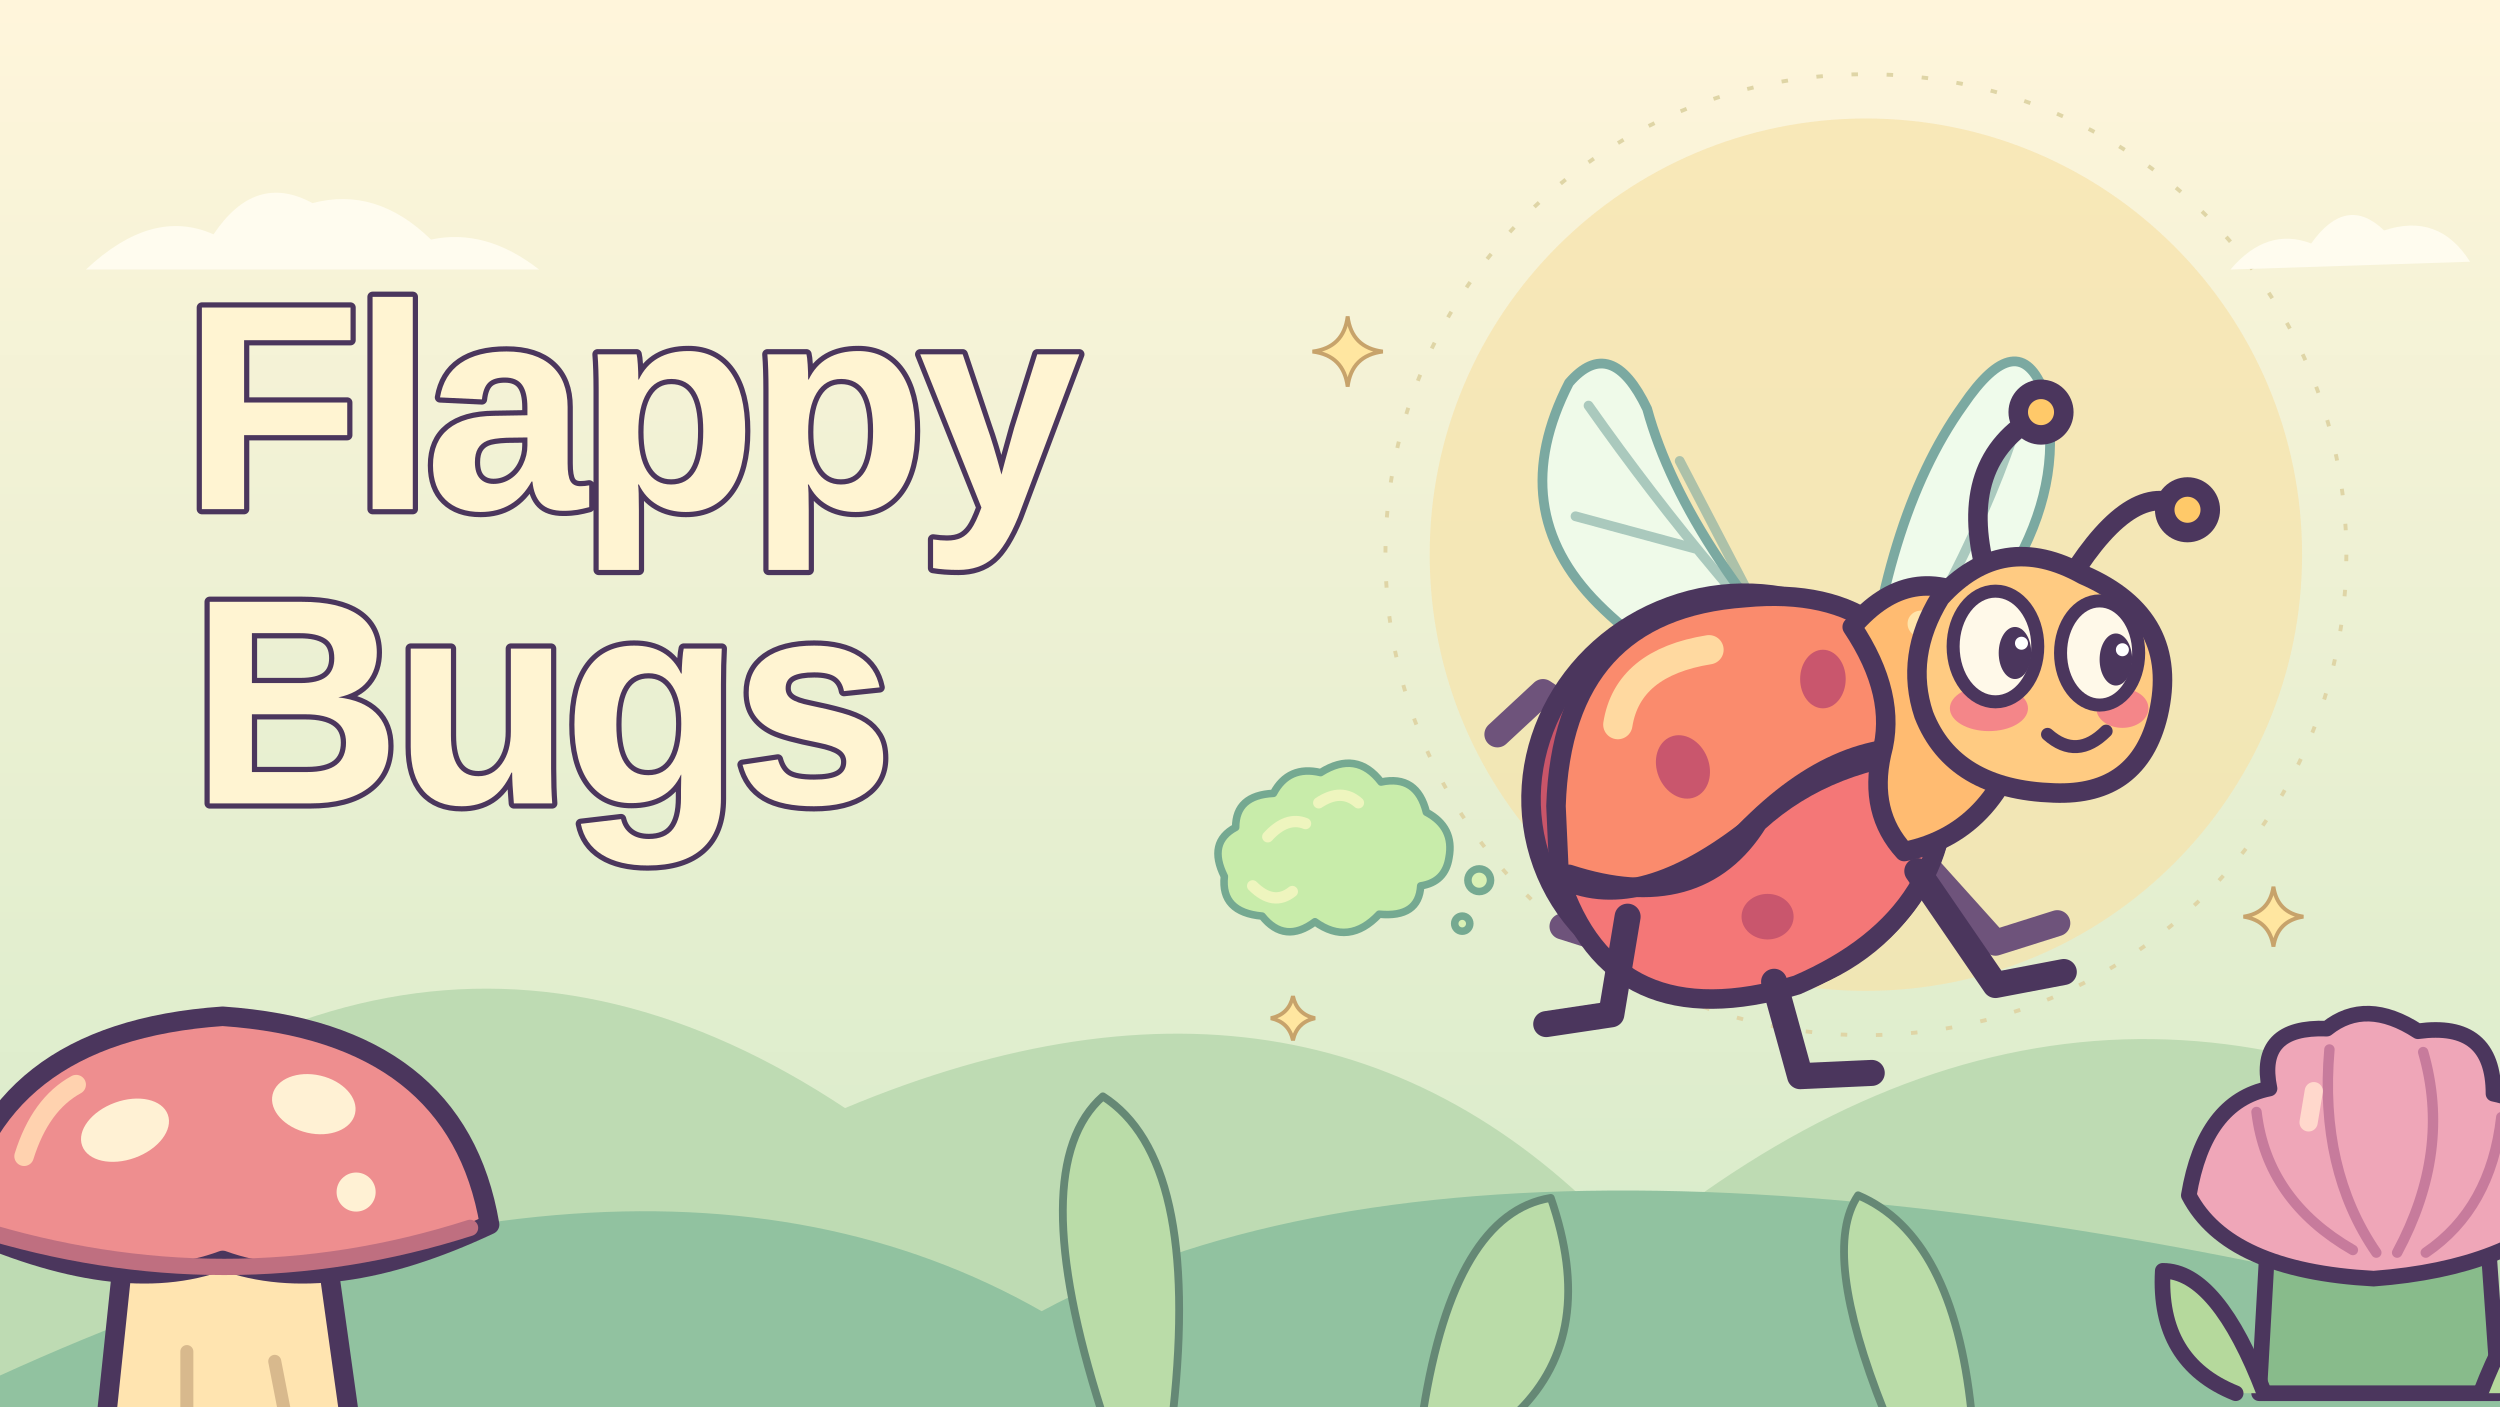
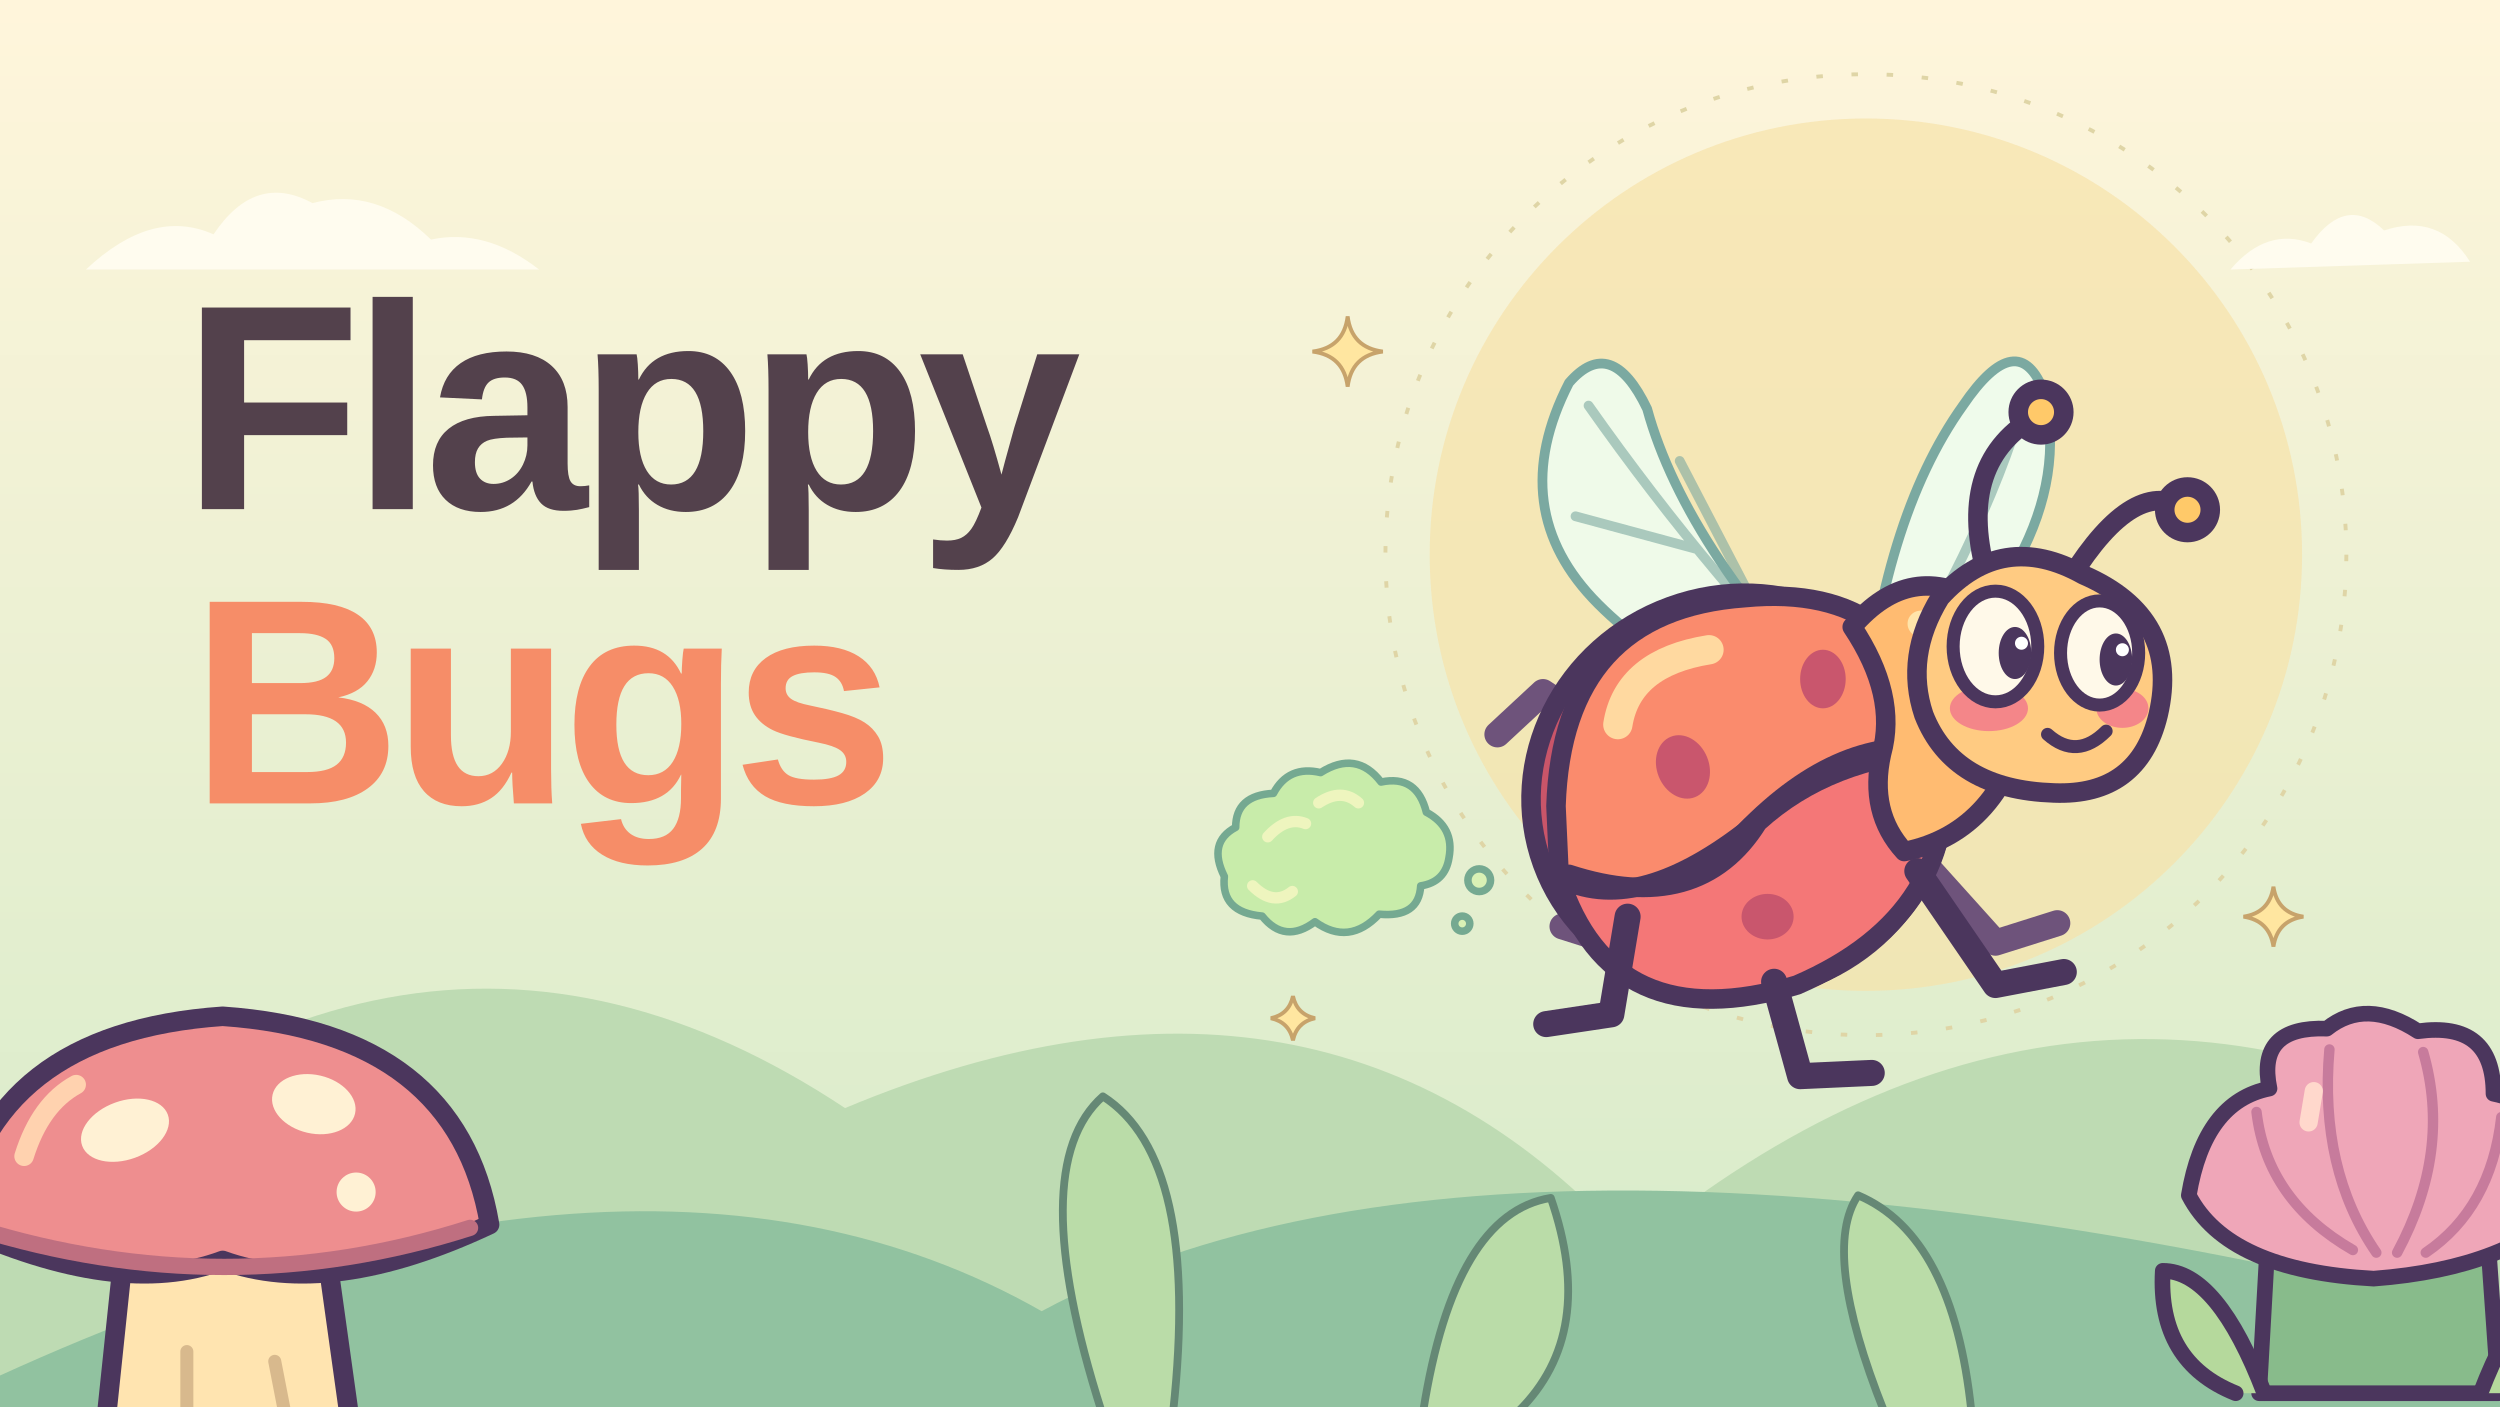
<svg xmlns="http://www.w3.org/2000/svg" width="1920" height="1080" viewBox="0 0 1920 1080" role="img" aria-labelledby="title">
  <defs>
    <linearGradient id="cover-sky" x2="0" y2="1">
      <stop stop-color="#fff5db" />
      <stop offset="1" stop-color="#d5ebc9" />
    </linearGradient>
  </defs>
  <rect width="1920" height="1080" fill="url(#cover-sky)" />
  <circle cx="1433" cy="426" r="335" fill="#f7e2aa" opacity=".7" />
  <circle cx="1433" cy="426" r="369" fill="none" stroke="#dfd5a6" stroke-width="3" stroke-dasharray="5 22" />
  <path d="M66 207Q117 159 164 180Q196 132 240 156Q289 143 331 184Q373 175 414 207Z" fill="#fffcef" />
  <path d="M1713 207Q1741 174 1775 187Q1802 149 1831 177Q1873 163 1897 201Z" fill="#fffcef" />
  <path d="M-50 980Q296 617 649 851Q1017 697 1253 958Q1605 669 1970 902V1130H-50Z" fill="#bedbb3" />
  <path d="M-50 1080Q477 823 800 1007Q1160 813 1970 1025V1130H-50Z" fill="#91c2a0" />
  <g fill="#badca8" stroke="#658875" stroke-width="6" stroke-linejoin="round">
    <path d="M846 1084Q786 896 847 842Q922 890 901 1084Z" />
    <path d="M1093 1084Q1117 932 1191 920Q1227 1024 1166 1084Z" />
    <path d="M1447 1084Q1398 961 1427 918Q1500 949 1514 1084Z" />
  </g>
  <g transform="translate(920 560) scale(1.45)">
    <g stroke="#4b365d" stroke-width="6" stroke-linecap="round" stroke-linejoin="round">
      <g id="toot-cloud" stroke="#75a991" stroke-width="4">
        <path d="M118 83Q131 81 133 68Q136 52 121 44Q116 24 97 28Q84 11 65 23Q48 19 40 34Q20 35 20 52Q5 60 14 78Q12 97 34 99Q46 114 62 102Q80 115 96 98Q117 100 118 83Z" fill="#c8ecaa" />
        <path d="M37 57Q47 46 57 50M64 39Q76 31 85 39M29 83Q40 94 50 86" fill="none" stroke="#eef5be" stroke-width="6" />
        <circle cx="149" cy="80" r="6" fill="#d9f1b5" />
        <circle cx="140" cy="103" r="4" fill="#d9f1b5" />
      </g>
    </g>
  </g>
  <g transform="translate(1100 284) scale(2.5)">
    <g stroke="#4b365d" stroke-width="6" stroke-linecap="round" stroke-linejoin="round" transform="translate(-8 -15)">
      <g id="hindwings" stroke="#7ba9a1" stroke-width="3">
        <path d="M139 125Q86 71 74 27Q63 4 50 19Q30 58 59 87Q88 116 139 125Z" fill="#edfdf4" fill-opacity=".82" />
        <path d="M140 127Q146 61 171 26Q188 1 196 22Q208 72 140 127Z" fill="#edfff6" fill-opacity=".82" />
        <path d="M139 125Q94 80 56 26M89 70 52 60M109 91 84 43M140 127Q177 69 190 24M157 95 190 70" fill="none" stroke-opacity=".6" />
      </g>
    </g>
  </g>
  <g transform="translate(1100 284) scale(2.5)">
    <g stroke="#4b365d" stroke-width="6" stroke-linecap="round" stroke-linejoin="round" transform="translate(-8 -15)">
      <g id="far-legs" fill="none" stroke="#6e537b" stroke-width="8">
        <path d="M66 130 42 114 28 127" />
        <path d="M92 171 67 192 48 186" />
        <path d="M154 161 181 191 200 185" />
      </g>
      <g id="antennae" fill="none">
        <path d="M178 77Q169 43 194 29" />
        <path d="M204 79Q224 47 240 58" />
        <circle cx="195" cy="28" r="7" fill="#ffc969" />
        <circle cx="240" cy="58" r="7" fill="#ffc969" />
      </g>
      <g id="abdomen">
        <ellipse cx="102" cy="145" rx="64" ry="61" fill="#c95569" transform="rotate(-20 102 145)" />
        <path d="M46 149Q48 89 104 85Q156 80 165 132Q134 126 104 157Q77 183 47 171Z" fill="#fa8b6d" />
        <path d="M47 171Q70 183 104 157Q134 128 165 132Q171 182 120 204Q63 221 47 171Z" fill="#f47777" />
        <path d="M50 170Q90 183 108 154Q130 134 164 132" fill="none" />
        <path d="M65 124Q68 105 93 101" fill="none" stroke="#ffd9a0" stroke-width="9" />
        <ellipse cx="85" cy="137" rx="8" ry="10" fill="#c9566d" stroke="none" transform="rotate(-22 85 137)" />
        <ellipse cx="128" cy="110" rx="7" ry="9" fill="#c9566d" stroke="none" />
        <ellipse cx="111" cy="183" rx="8" ry="7" fill="#c9566d" stroke="none" />
      </g>
      <g id="near-legs" fill="none" stroke-width="8">
        <path d="M68 183 63 213 43 216" />
        <path d="M113 203 121 232 143 231" />
        <path d="M157 169 181 204 202 200" />
      </g>
      <g id="thorax">
        <path d="M137 94Q155 73 177 87L191 120Q183 157 153 163Q142 151 146 133Q151 115 137 94Z" fill="#ffbb71" />
        <path d="M158 93Q171 91 177 105" stroke="#ffe4aa" fill="none" stroke-width="8" />
      </g>
      <g id="head">
        <path d="M164 85Q183 64 208 78Q238 91 231 121Q225 146 199 145Q168 144 159 121Q153 103 164 85Z" fill="#ffcb82" />
        <ellipse cx="179" cy="119" rx="12" ry="7" fill="#f48689" stroke="none" />
        <ellipse cx="220" cy="119" rx="8" ry="6" fill="#f48689" stroke="none" />
        <g id="eyes">
          <ellipse cx="181" cy="100" rx="13" ry="17" fill="#fff9e9" stroke-width="4" />
          <ellipse cx="213" cy="102" rx="12" ry="16" fill="#fff9e9" stroke-width="4" />
          <ellipse cx="187" cy="102" rx="5" ry="8" fill="#4b365d" stroke="none" />
          <ellipse cx="218" cy="104" rx="5" ry="8" fill="#4b365d" stroke="none" />
          <circle cx="189" cy="99" r="2" fill="white" stroke="none" />
          <circle cx="220" cy="101" r="2" fill="white" stroke="none" />
        </g>
        <path id="mouth" d="M197 127Q206 135 215 126" fill="none" stroke-width="4" />
      </g>
    </g>
  </g>
  <g transform="translate(-54 768) scale(2.5)">
    <g stroke="#4b365d" stroke-width="6" stroke-linecap="round" stroke-linejoin="round">
      <path d="M52 150 61 64Q90 49 120 64L132 150Z" fill="#ffe4b0" />
      <path d="M79 108V149M106 111 113 147" stroke="#d8b98d" stroke-width="4" />
      <path d="M8 69Q18 10 90 5Q162 10 172 69Q123 92 90 80Q58 92 8 69Z" fill="#ee8e8f" />
      <path d="M14 70Q91 94 166 70" stroke="#bf6f80" fill="none" stroke-width="5" />
      <ellipse cx="60" cy="40" rx="14" ry="9" fill="#fff1d4" stroke="none" transform="rotate(-20 60 40)" />
      <ellipse cx="118" cy="32" rx="13" ry="9" fill="#fff1d4" stroke="none" transform="rotate(13 118 32)" />
      <circle cx="131" cy="59" r="6" fill="#fff1d4" stroke="none" />
      <path d="M29 48Q34 32 45 26" fill="none" stroke="#ffd2af" stroke-width="6" />
    </g>
  </g>
  <g transform="translate(1645 770) scale(2.0)">
    <g stroke="#4b365d" stroke-width="6" stroke-linecap="round" stroke-linejoin="round">
      <path d="M45 150 49 79H132L137 150Z" fill="#88bb8b" />
      <path d="M89 106Q33 103 18 74Q24 38 49 33Q44 9 71 10Q86 -2 106 11Q135 7 135 35Q164 41 166 76Q142 102 89 106Z" fill="#efa6b8" />
      <path d="M44 42Q48 76 81 95M72 18Q68 64 90 96M108 19Q119 57 98 96M138 44Q134 79 109 96" fill="none" stroke="#c77b9c" stroke-width="4" />
      <path d="M47 150Q29 103 8 103Q6 138 36 150M130 150Q148 103 172 100Q169 135 145 150" fill="#b5d99c" />
      <path d="M66 34 64 46" stroke="#ffd8cc" stroke-width="7" fill="none" />
    </g>
  </g>
  <path d="M1035 243Q1038 267 1062 270Q1038 273 1035 297Q1032 273 1008 270Q1032 267 1035 243Z" fill="#ffe6a0" stroke="#c7a36b" stroke-width="3" />
  <path d="M1746 681Q1749 701 1769 704Q1749 707 1746 727Q1743 707 1723 704Q1743 701 1746 681Z" fill="#ffe6a0" stroke="#c7a36b" stroke-width="3" />
  <path d="M993 765Q996 779 1010 782Q996 785 993 799Q990 785 976 782Q990 779 993 765Z" fill="#ffe6a0" stroke="#c7a36b" stroke-width="3" />
-   <g id="game-title" font-family="Trebuchet MS, Arial, sans-serif" font-weight="900" fill="#fff4d2" stroke="#4b365d" stroke-width="8" paint-order="stroke fill" stroke-linejoin="round">
-     <text x="140" y="391" font-size="225" letter-spacing="-7">Flappy</text>
-     <text x="146" y="617" font-size="225" letter-spacing="-7">Bugs</text>
+   <g id="game-title" font-family="Trebuchet MS, Arial, sans-serif" font-weight="900" stroke="none">
+     <text x="140" y="391" font-size="225" letter-spacing="-7" fill="#53414c">Flappy</text>
+     <text x="146" y="617" font-size="225" letter-spacing="-7" fill="#f68d68">Bugs</text>
  </g>
</svg>
